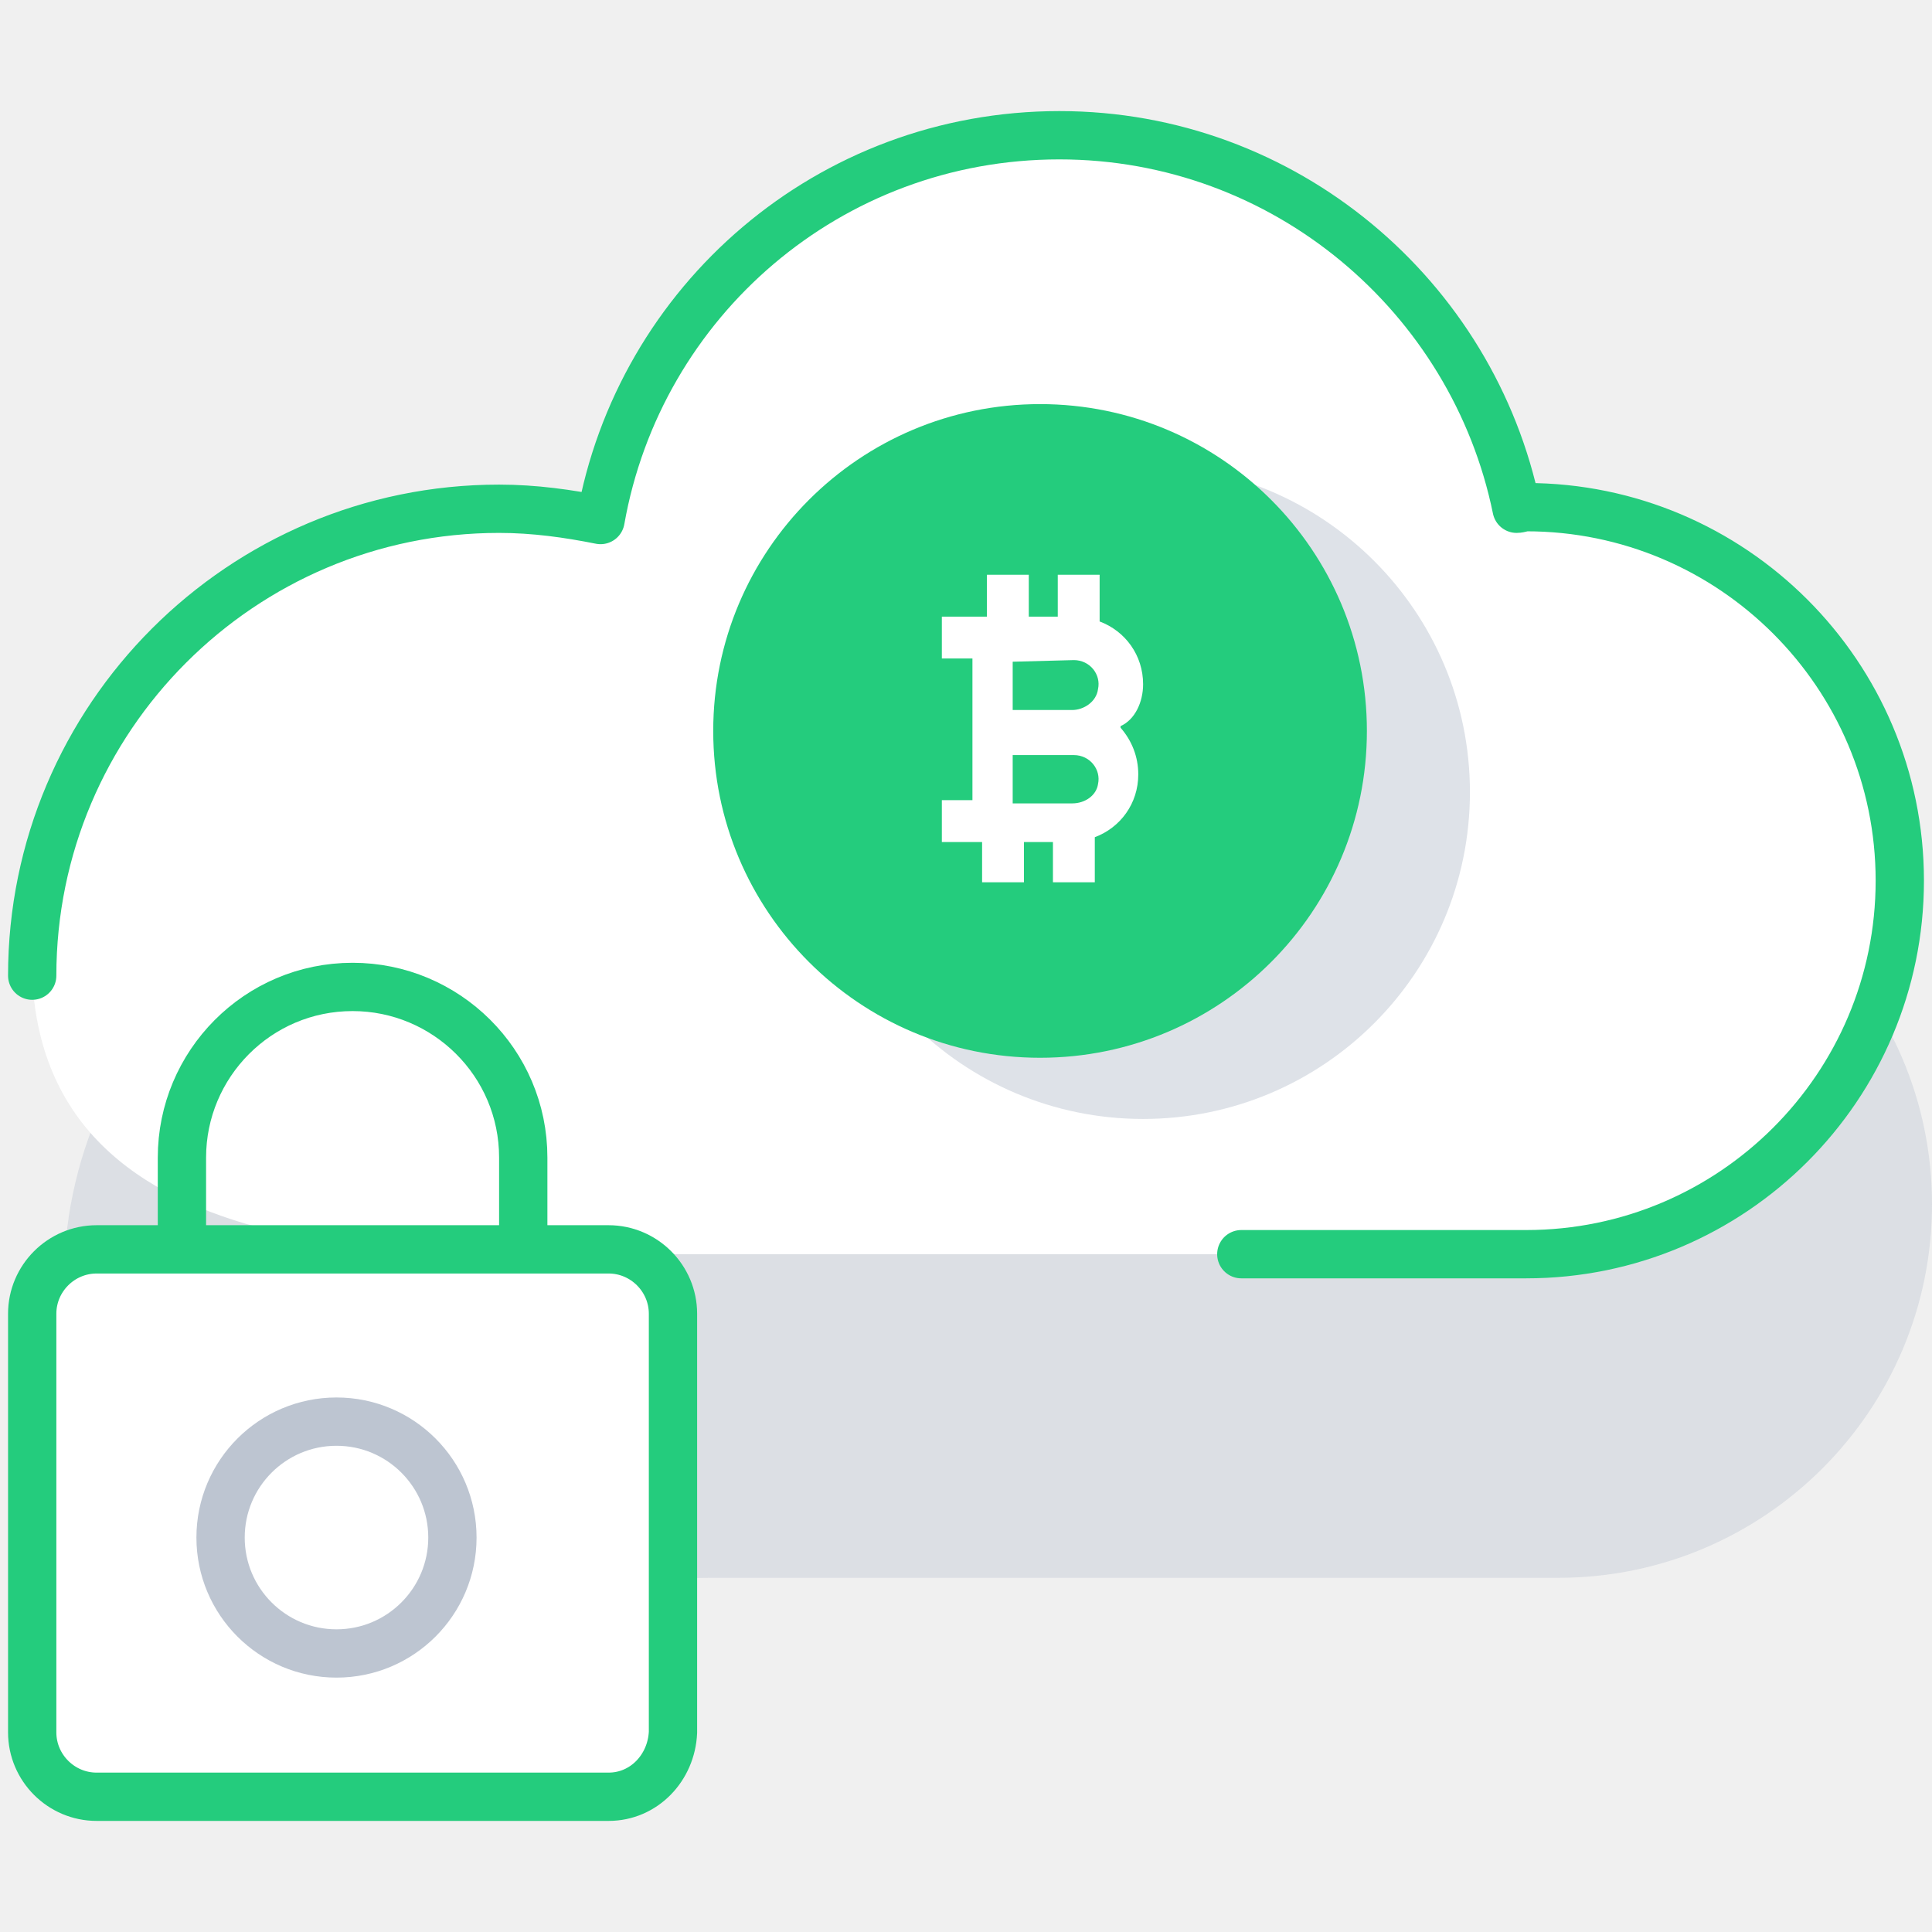
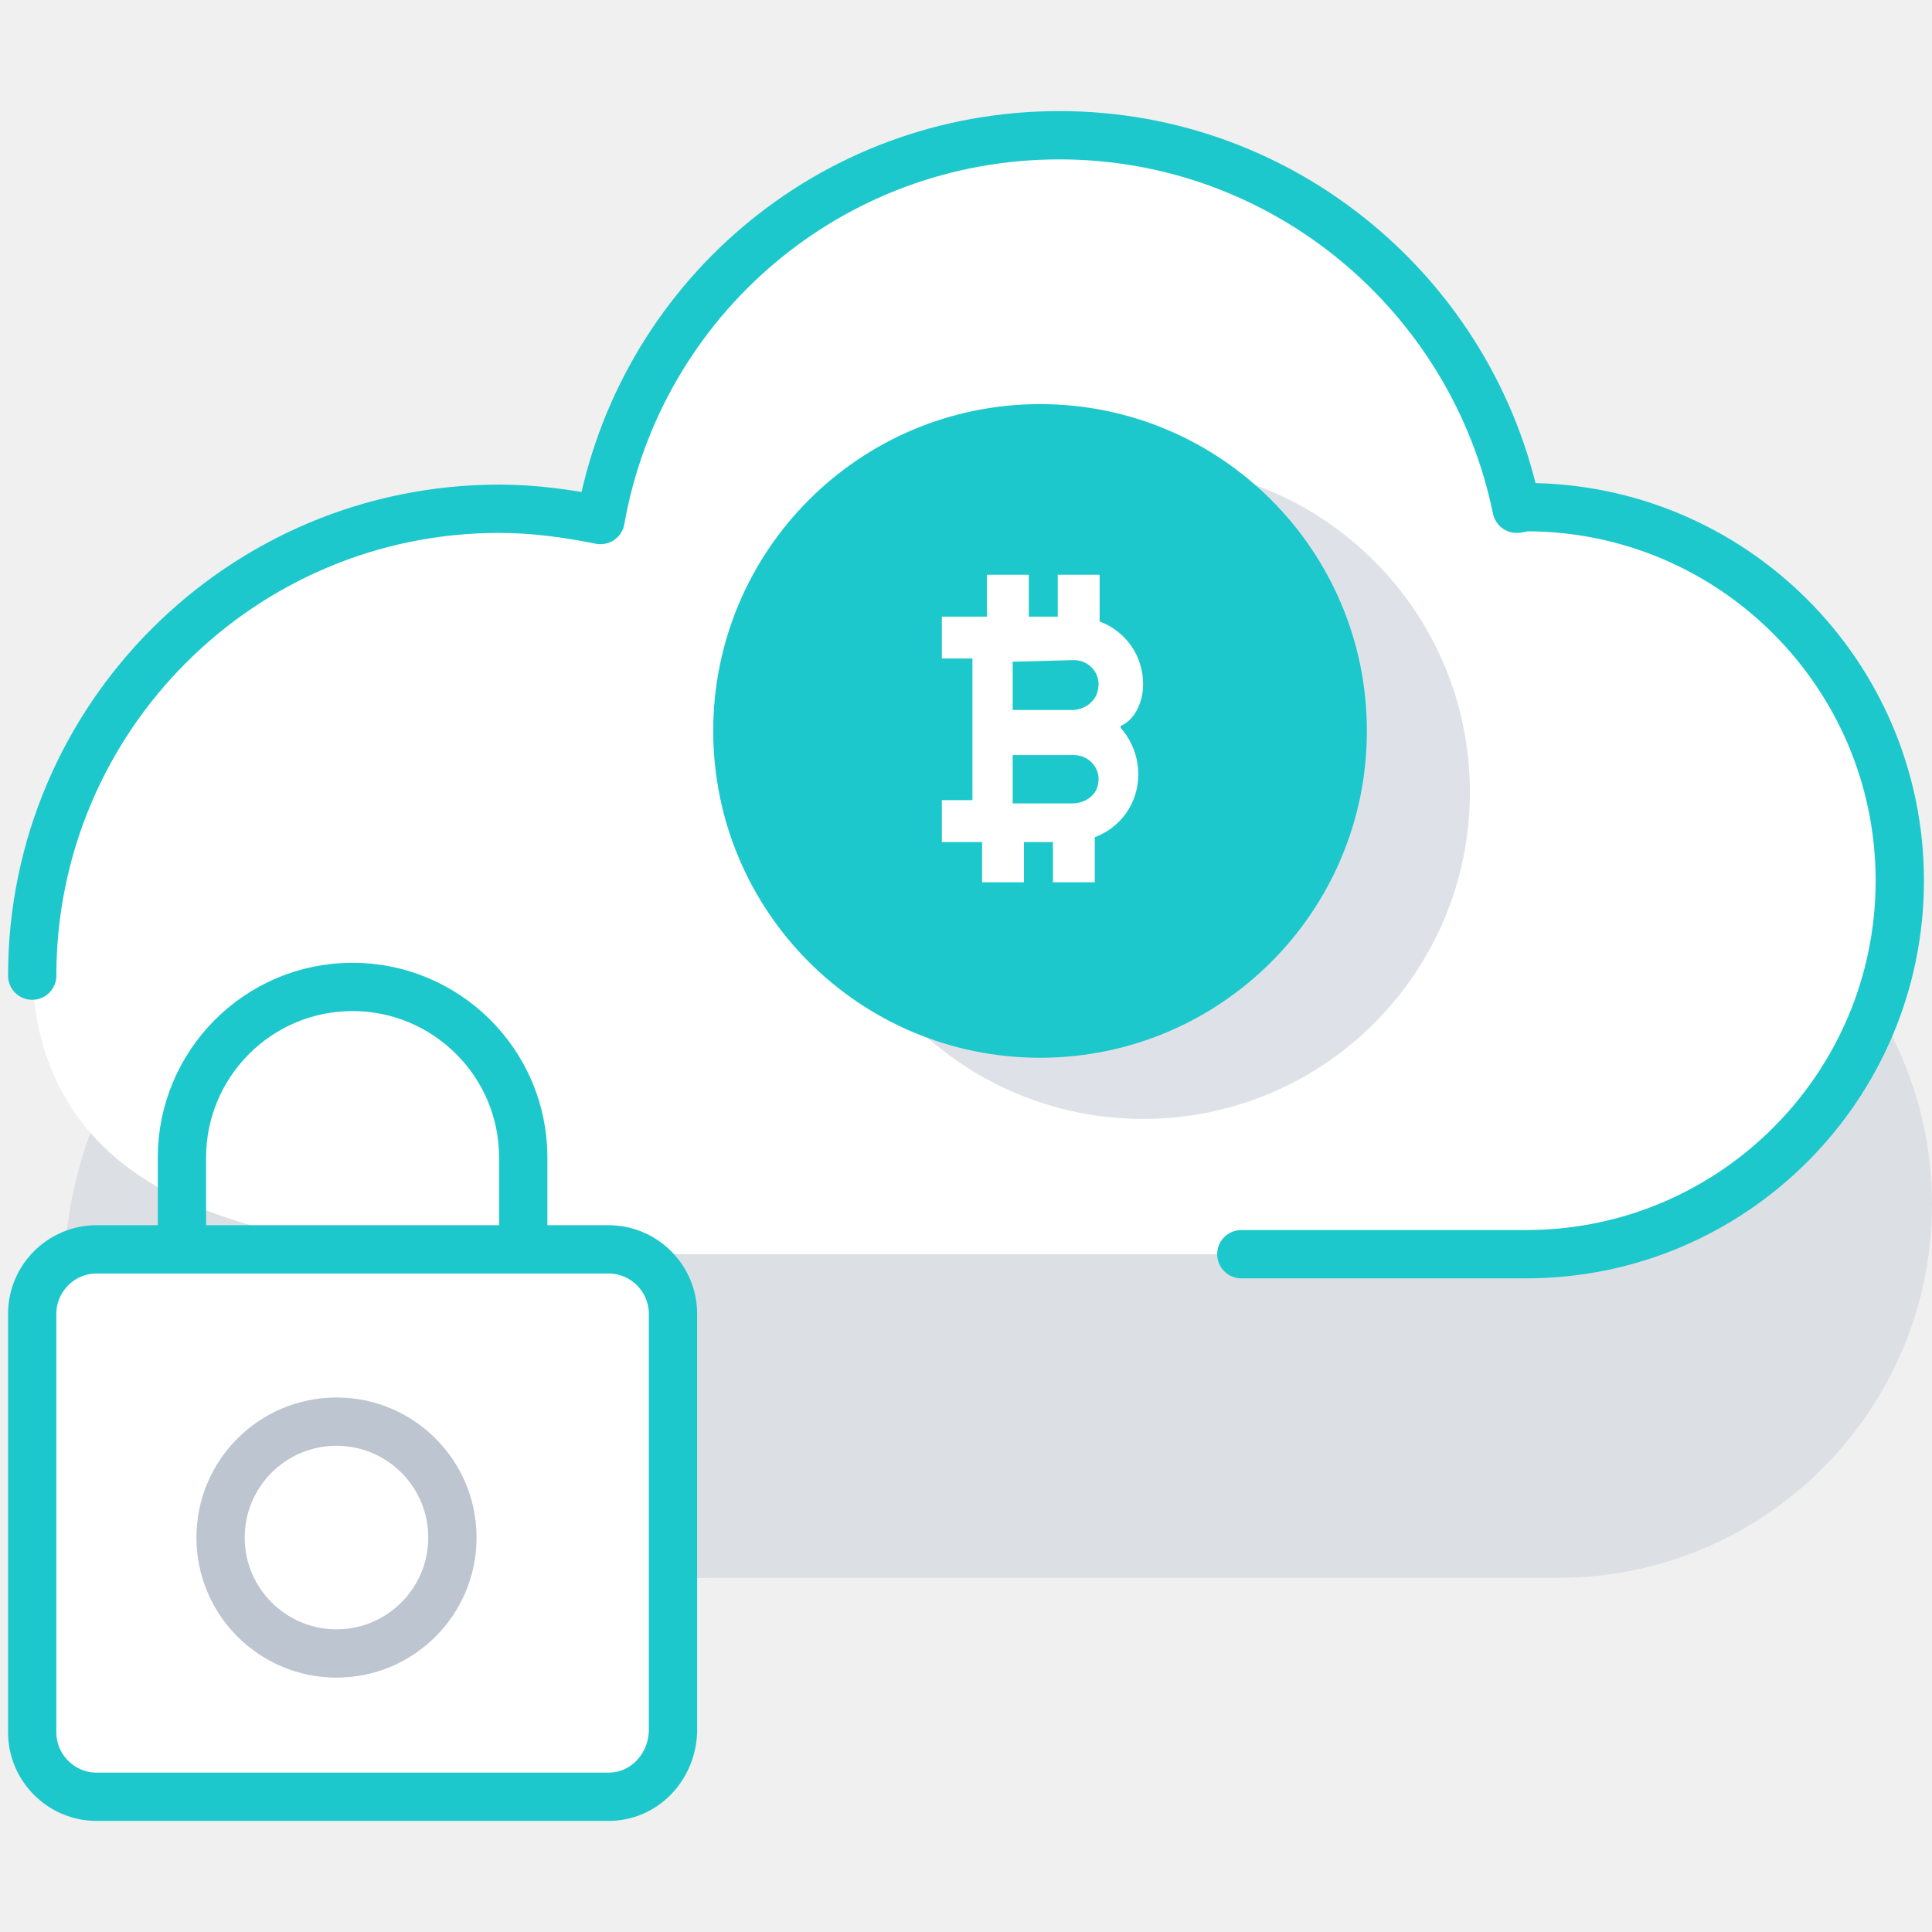
<svg xmlns="http://www.w3.org/2000/svg" x="0px" y="0px" viewBox="0 0 120 120" style="enable-background:new 0 0 120 120;" xml:space="preserve">
  <style type="text/css">
	.icon-50-0{fill:#BDC5D1;}
	.icon-50-1{fill:#FFFFFF;}
- 	.icon-50-2{fill:none;stroke:#24cc7d;}
- 	.icon-50-3{fill:#24cc7d;}
- 	.icon-50-4{fill:#FFFFFF;stroke:#24cc7d;}
+ 	.icon-50-2{fill:none;stroke:#1dc8cc;}
+ 	.icon-50-3{fill:#1dc8cc;}
+ 	.icon-50-4{fill:#FFFFFF;stroke:#1dc8cc;}
	.icon-50-5{fill:none;stroke:#BDC5D1;}
</style>
  <path class="icon-50-0 fill-gray-400" opacity=".4" d="M4,80.7c-0.7-16,13-29,29-29c2.2,0,4.3,0.3,6.3,0.7c2.4-13.6,14.2-23.9,28.5-23.9c14,0,25.7,10,28.4,23.2  c0.2,0,0.4-0.1,0.6-0.1c12.8,0,23.2,10.4,23.2,23.2S109.6,98,96.8,98H79.2H44.1C31.3,98.1,4.9,100.4,4,80.7z" />
  <path class="icon-50-1 fill-white" d="M2,60.6c-0.7-16,13-29,29-29c2.2,0,4.3,0.3,6.3,0.7C39.7,18.7,51.5,8.4,65.8,8.4c14,0,25.7,10,28.4,23.2  c0.2,0,0.4-0.1,0.6-0.1c12.8,0,23.2,10.4,23.2,23.2s-10.4,23.2-23.2,23.2H77.1H42C29.3,77.9,2.8,80.2,2,60.6z" />
  <path class="icon-50-2 fill-none stroke-primary" stroke-width="3" stroke-linecap="round" stroke-linejoin="round" stroke-miterlimit="10" d="M2,60.6c0-16,13-29,29-29c2.2,0,4.3,0.3,6.3,0.7C39.7,18.7,51.5,8.4,65.8,8.4c14,0,25.7,10,28.4,23.2  c0.2,0,0.4-0.1,0.6-0.1c12.8,0,23.2,10.4,23.2,23.2s-10.4,23.2-23.2,23.2H77.1" />
  <circle class="icon-50-0 fill-gray-400" opacity=".5" cx="71" cy="49.2" r="20.3" />
  <circle class="icon-50-3 fill-primary" cx="64.6" cy="45.4" r="20.3" />
  <path class="icon-50-1 fill-white" d="M71,42.5c0-1.8-1.1-3.3-2.7-3.9c0,0,0,0,0,0c0-0.3,0-2.6,0-2.9c0,0,0,0,0,0h-2.6c0,0,0,0,0,0v2.6c0,0,0,0,0,0  l-1.8,0c0,0,0,0,0,0v-2.6c0,0,0,0,0,0h-2.6c0,0,0,0,0,0v2.6c0,0,0,0,0,0l-2.8,0c0,0,0,0,0,0v2.6c0,0,0,0,0,0l1.9,0c0,0,0,0,0,0v8.8  c0,0,0,0,0,0h-1.9c0,0,0,0,0,0v2.6c0,0,0,0,0,0H61c0,0,0,0,0,0v2.5c0,0,0,0,0,0h2.6c0,0,0,0,0,0v-2.5c0,0,0,0,0,0h1.8c0,0,0,0,0,0  v2.5c0,0,0,0,0,0h2.6c0,0,0,0,0,0l0-2.8c0,0,0,0,0,0c1.6-0.6,2.7-2.1,2.7-3.9c0-1.1-0.4-2.1-1.1-2.9c0,0,0,0,0-0.1  C70.5,44.7,71,43.6,71,42.5z M66.7,41c1,0,1.7,0.9,1.5,1.8c-0.1,0.8-0.9,1.3-1.6,1.3l-3.6,0c-0.1,0-0.1,0-0.1,0v-3c0,0,0,0,0,0  L66.7,41z M66.6,49.9l-3.6,0c-0.1,0-0.1,0-0.1,0v-3c0,0,0,0,0,0h3.8c1,0,1.7,0.9,1.5,1.8C68.1,49.4,67.4,49.9,66.6,49.9z" />
  <path class="icon-50-2 fill-none stroke-primary" stroke-width="3" stroke-linecap="round" stroke-linejoin="round" stroke-miterlimit="10" d="M11.3,77.3v-5.4c0-5.8,4.7-10.6,10.6-10.6l0,0c5.8,0,10.6,4.7,10.6,10.6v5.4" />
  <path class="icon-50-4 fill-white stroke-primary" stroke-width="3" stroke-miterlimit="10" d="M37.8,111.6H6c-2.2,0-4-1.8-4-4v-26c0-2.2,1.8-4,4-4h31.8c2.2,0,4,1.8,4,4v26C41.7,109.8,40,111.6,37.8,111.6z" />
  <circle class="icon-50-5 fill-none stroke-gray-400" stroke-width="3" stroke-miterlimit="10" cx="20.9" cy="95.5" r="7.2" />
</svg>
